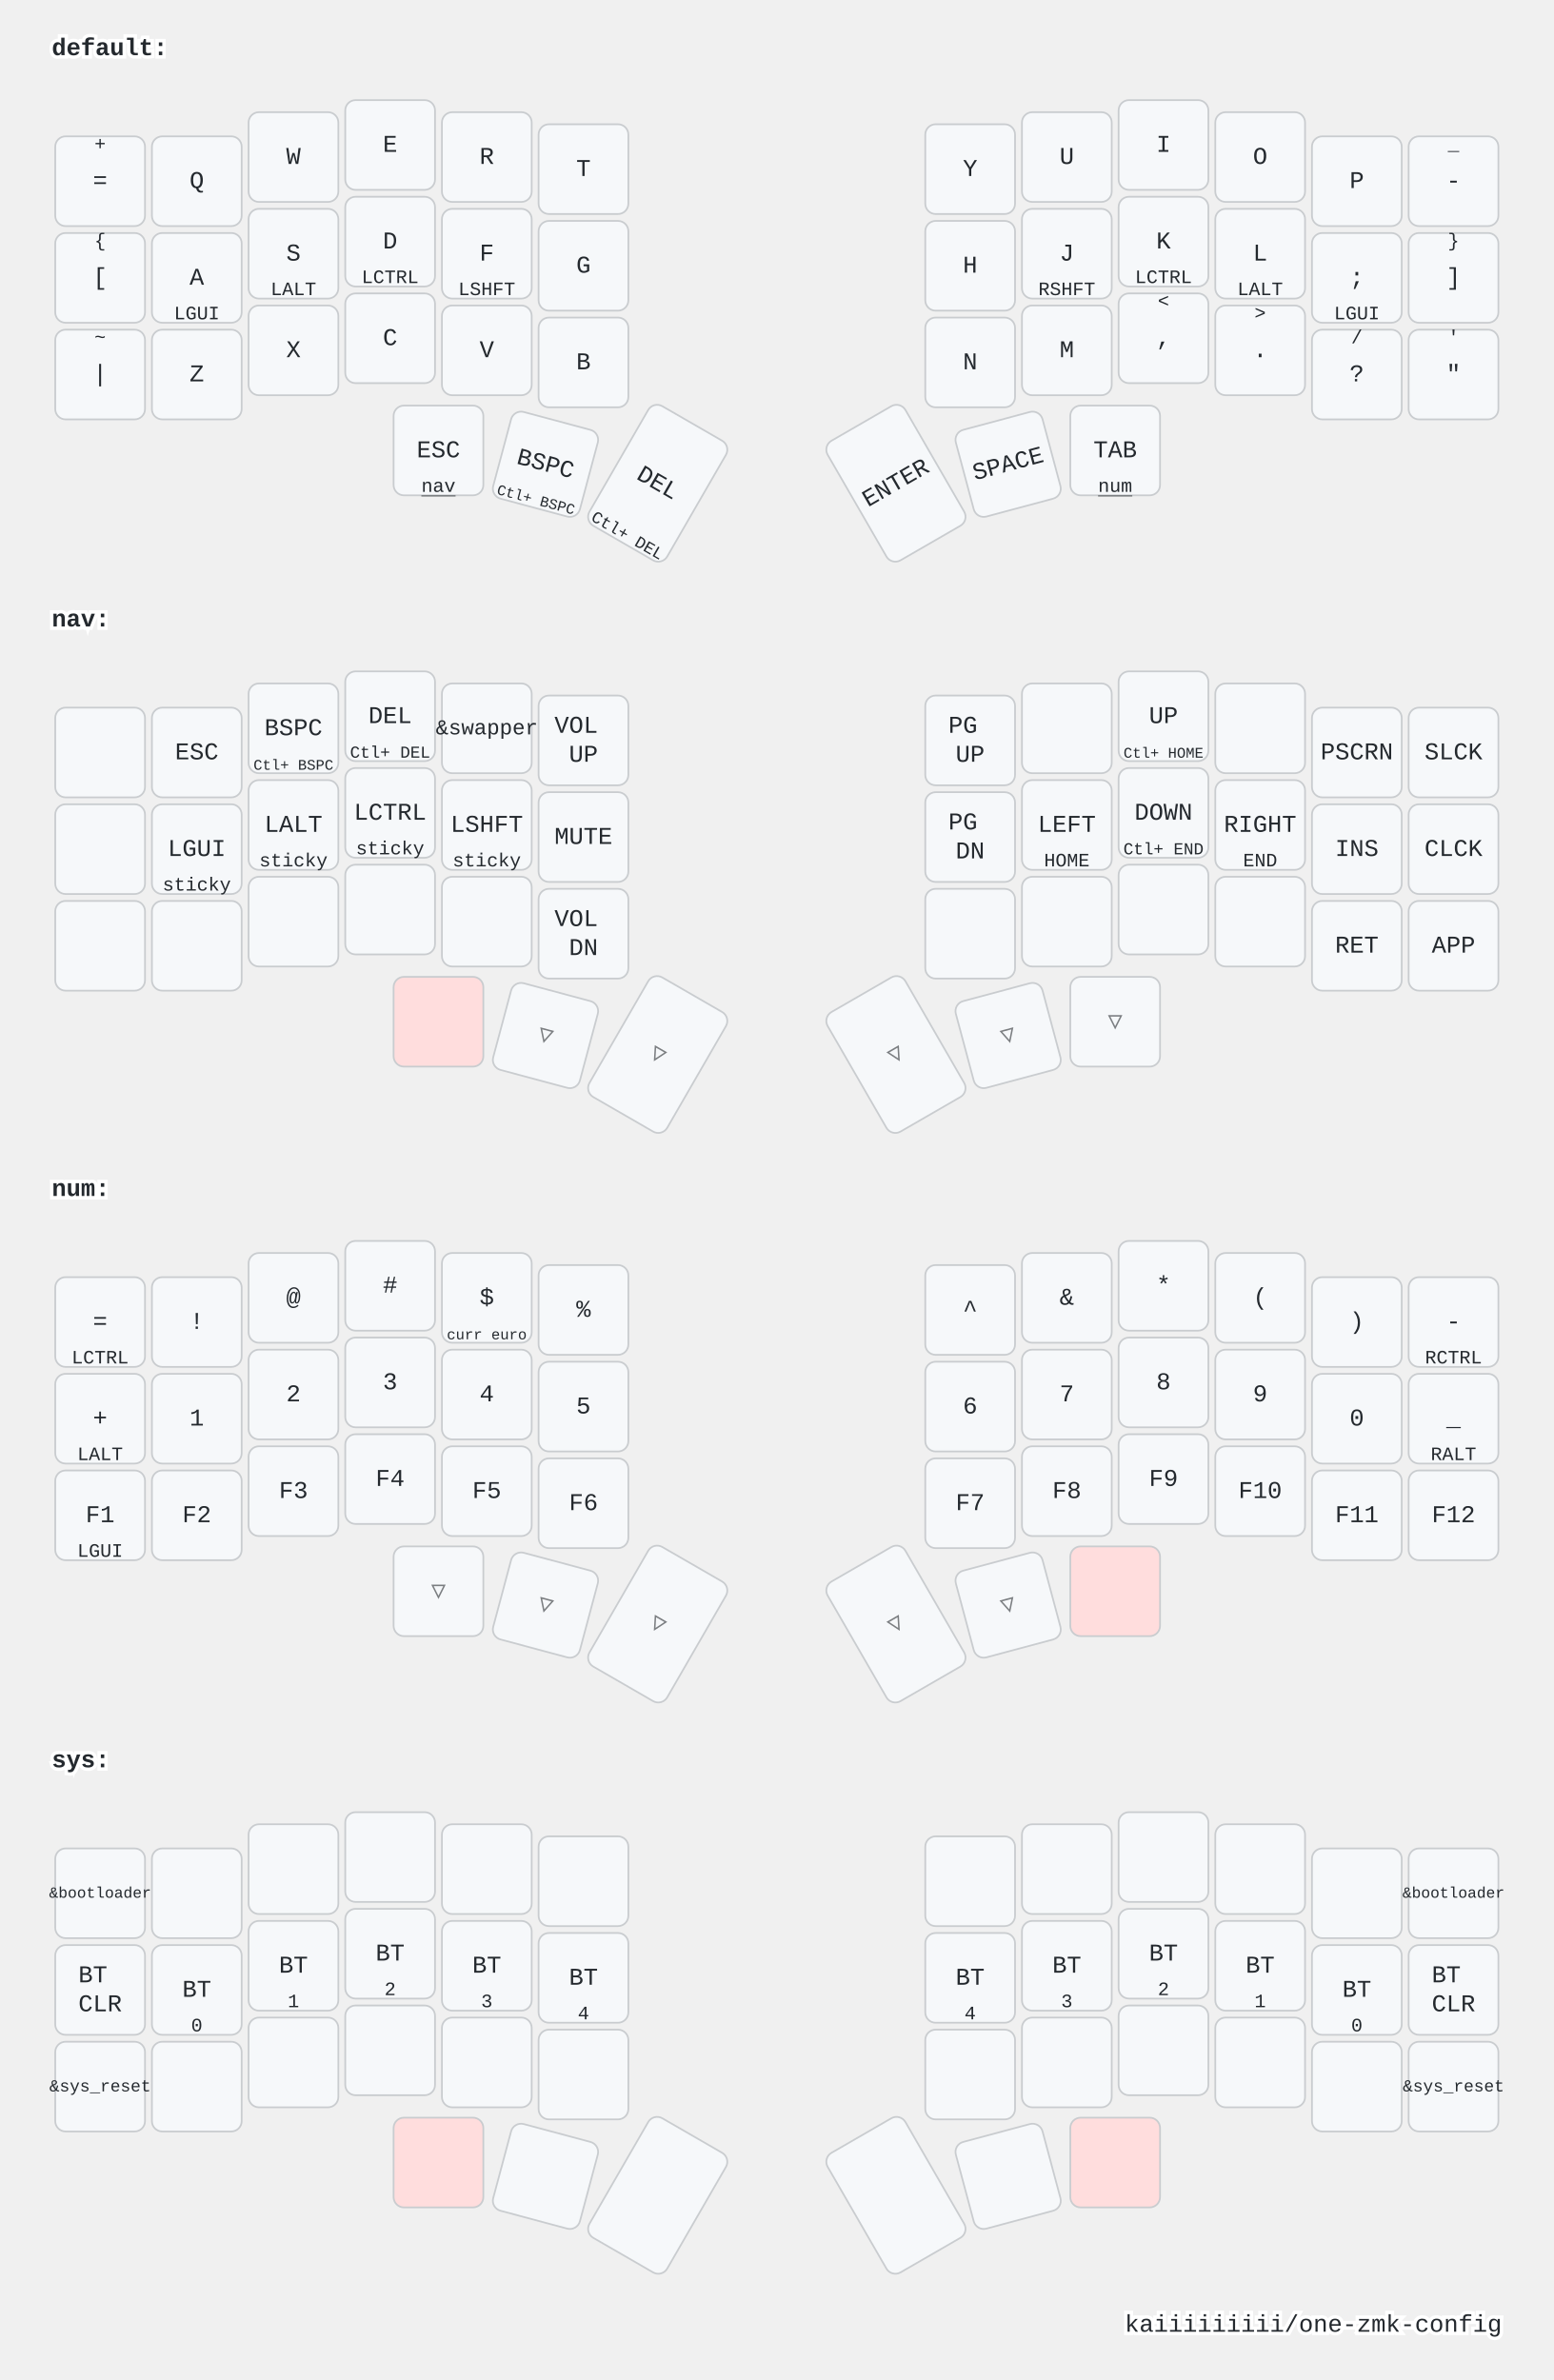
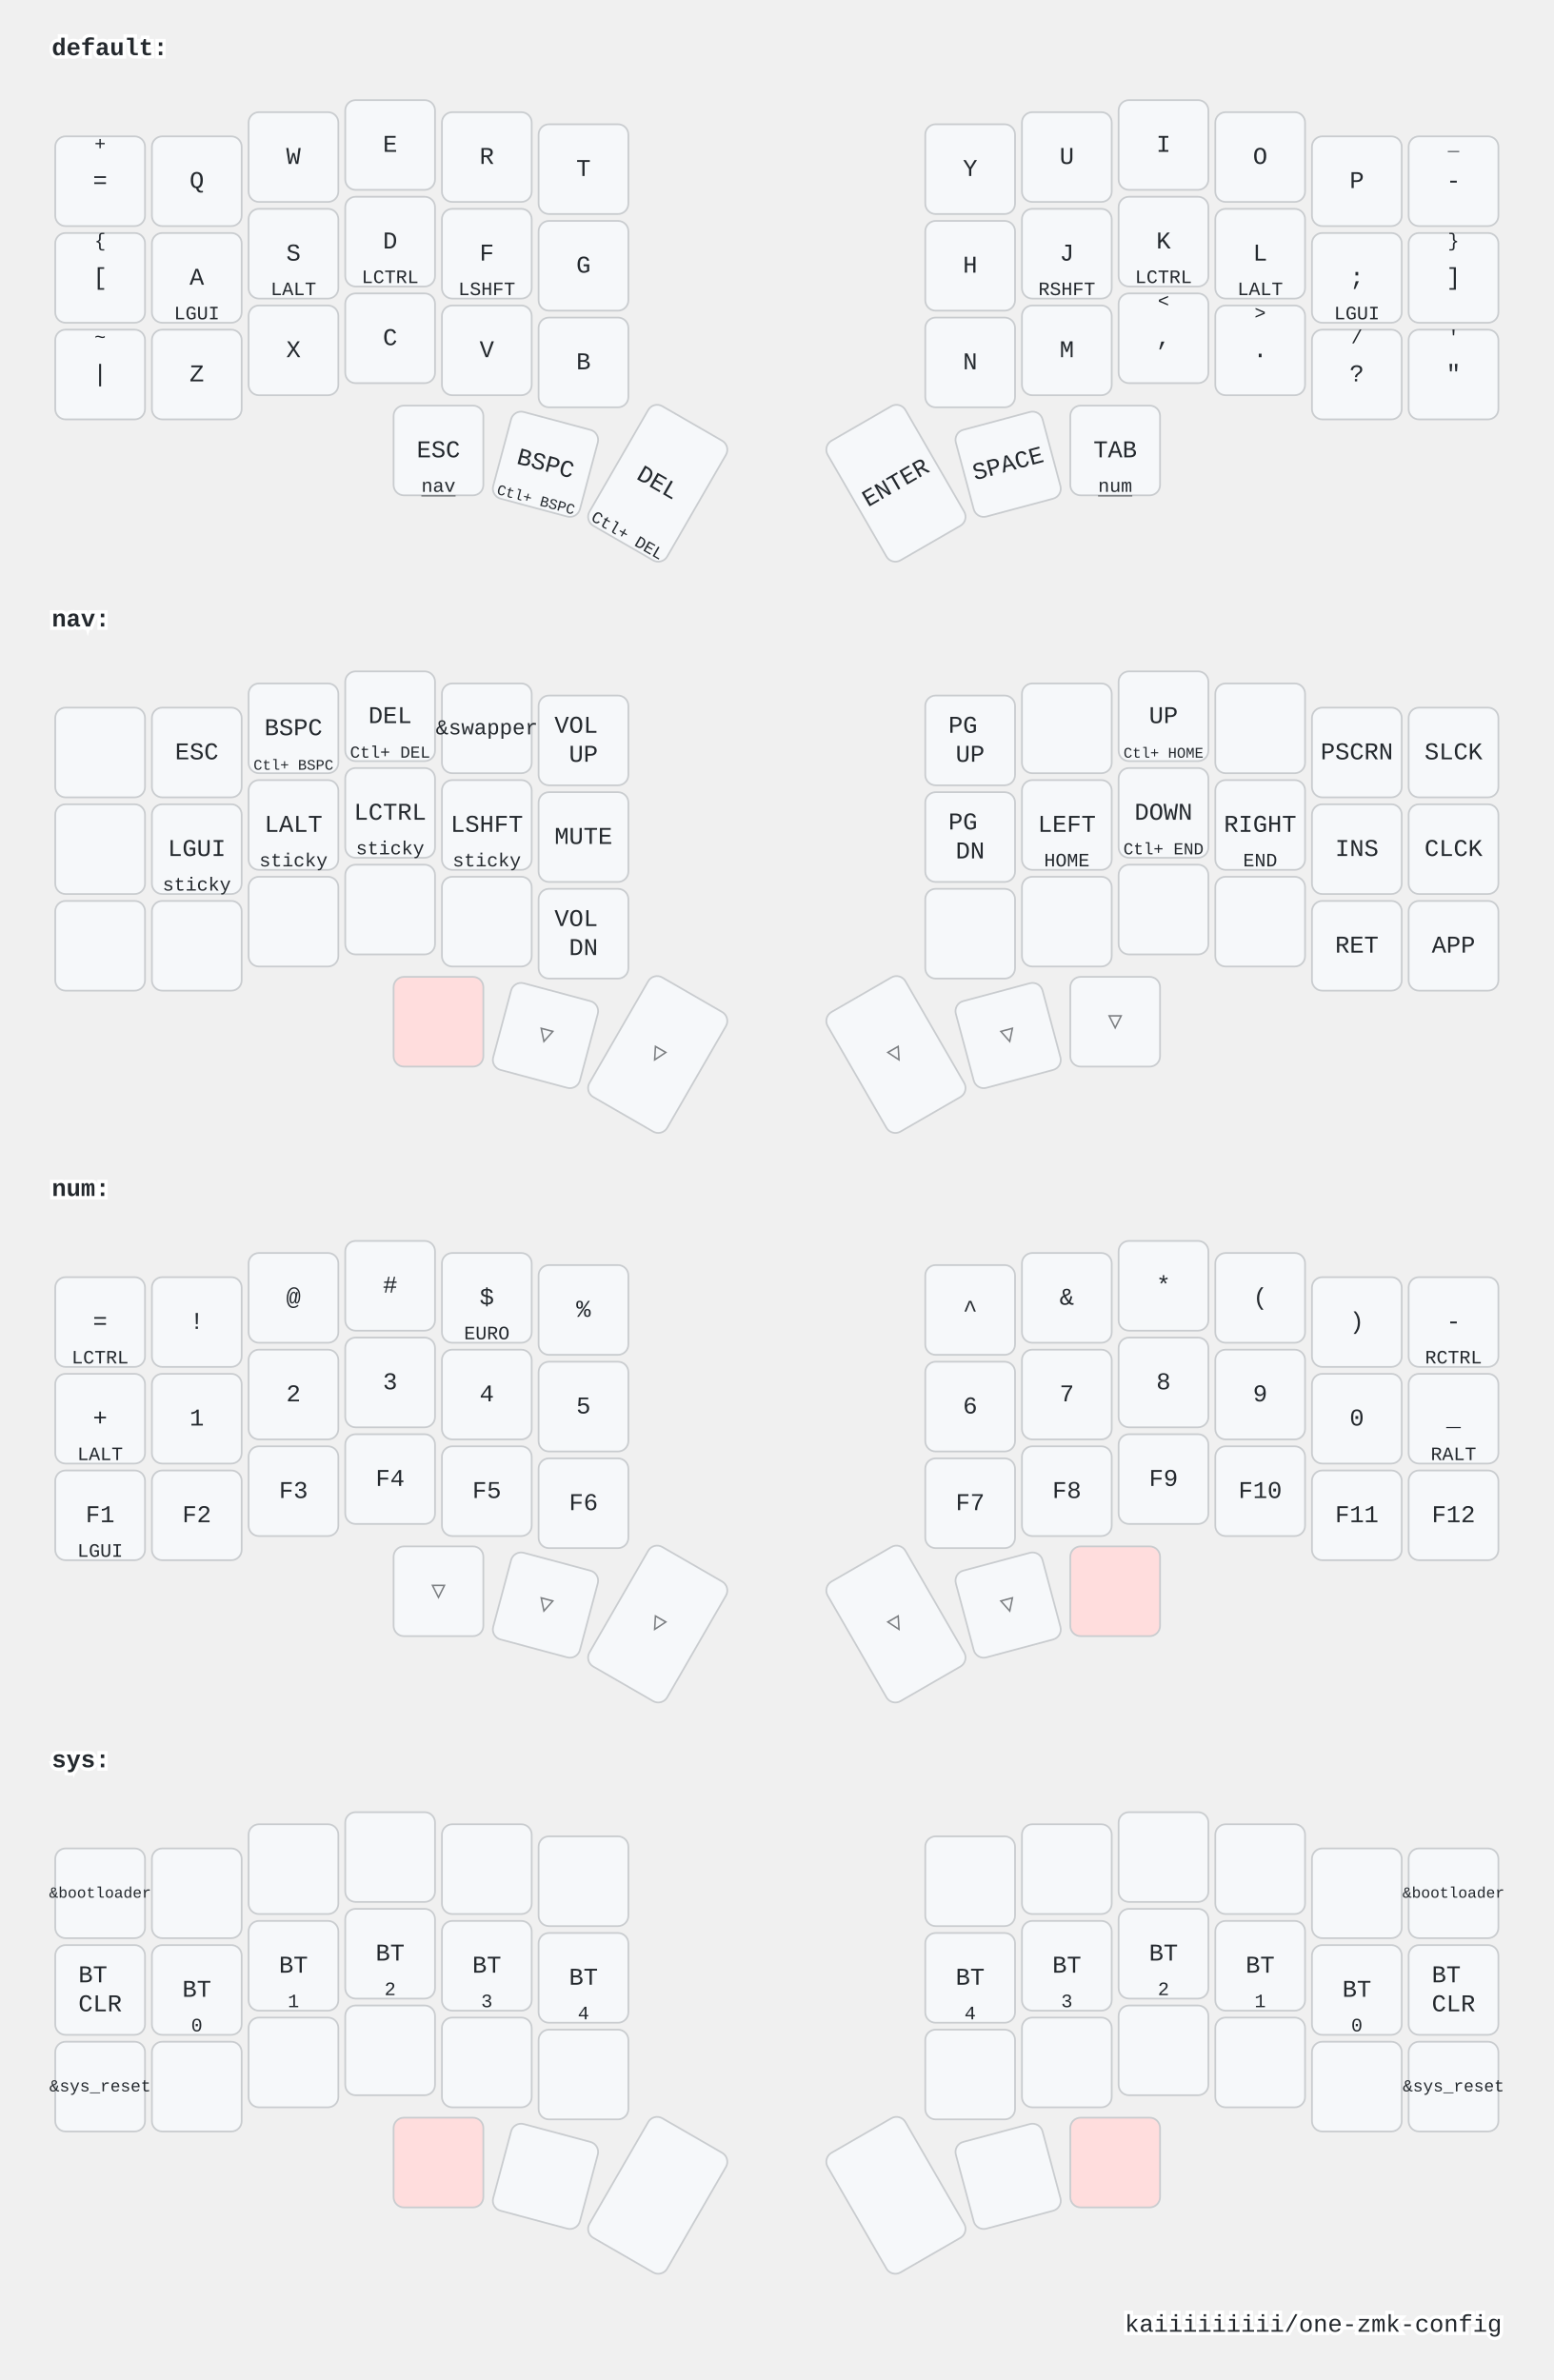
<svg xmlns="http://www.w3.org/2000/svg" width="900" height="1379" viewBox="0 0 900 1379" class="keymap">
  <style>/* inherit to force styles through use tags */
svg path {
    fill: inherit;
}

/* font and background color specifications */
svg.keymap {
    font-family: SFMono-Regular,Consolas,Liberation Mono,Menlo,monospace;
    font-size: 14px;
    font-kerning: normal;
    text-rendering: optimizeLegibility;
    fill: #24292e;
}

/* default key styling */
rect.key {
    fill: #f6f8fa;
}

rect.key, rect.combo {
    stroke: #c9cccf;
    stroke-width: 1;
}

/* default key side styling, only used is draw_key_sides is set */
rect.side {
    filter: brightness(90%);
}

/* color accent for combo boxes */
rect.combo, rect.combo-separate {
    fill: #cdf;
}

/* color accent for held keys */
rect.held, rect.combo.held {
    fill: #fdd;
}

/* color accent for ghost (optional) keys */
rect.ghost, rect.combo.ghost {
    stroke-dasharray: 4, 4;
    stroke-width: 2;
}

text {
    text-anchor: middle;
    dominant-baseline: middle;
}

/* styling for layer labels */
text.label {
    font-weight: bold;
    text-anchor: start;
    stroke: white;
    stroke-width: 4;
    paint-order: stroke;
}

/* styling for optional footer */
text.footer {
    text-anchor: end;
    dominant-baseline: auto;
    stroke: white;
    stroke-width: 4;
    paint-order: stroke;
}

/* styling for combo tap, and key hold/shifted label text */
text.combo, text.hold, text.shifted {
    font-size: 11px;
}

text.hold {
    text-anchor: middle;
    dominant-baseline: auto;
}

text.shifted {
    text-anchor: middle;
    dominant-baseline: hanging;
}

text.layer-activator {
    text-decoration: underline;
}

/* styling for hold/shifted label text in combo box */
text.combo.hold, text.combo.shifted {
    font-size: 8px;
}

/* lighter symbol for transparent keys */
text.trans {
    fill: #7b7e81;
}

/* styling for combo dendrons */
path.combo {
    stroke-width: 1;
    stroke: gray;
    fill: none;
}

/* Start Tabler Icons Cleanup */
/* cannot use height/width with glyphs */
.icon-tabler &gt; path {
    fill: inherit;
    stroke: inherit;
    stroke-width: 2;
}
/* hide tabler's default box */
.icon-tabler &gt; path[stroke="none"][fill="none"] {
    visibility: hidden;
}
/* End Tabler Icons Cleanup */

@media (prefers-color-scheme: dark) {
svg.keymap { fill: #d1d6db; }
rect.key { fill: #3f4750; }
rect.key, rect.combo { stroke: #60666c; }
rect.combo, rect.combo-separate { fill: #1f3d7a; }
rect.held, rect.combo.held { fill: #854747; }
text.label, text.footer { stroke: black; }
text.trans { fill: #7e8184; }
path.combo { stroke: #7f7f7f; }

}</style>
  <g transform="translate(30, 0)" class="layer-default">
    <text x="0" y="28" class="label" id="default">default:</text>
    <g transform="translate(0, 56)">
      <g transform="translate(28, 49)" class="key keypos-0">
        <rect rx="6" ry="6" x="-26" y="-26" width="52" height="52" class="key" />
        <text x="0" y="0" class="key tap">=</text>
        <text x="0" y="-24" class="key shifted">+</text>
      </g>
      <g transform="translate(84, 49)" class="key keypos-1">
        <rect rx="6" ry="6" x="-26" y="-26" width="52" height="52" class="key" />
        <text x="0" y="0" class="key tap">Q</text>
      </g>
      <g transform="translate(140, 35)" class="key keypos-2">
        <rect rx="6" ry="6" x="-26" y="-26" width="52" height="52" class="key" />
        <text x="0" y="0" class="key tap">W</text>
      </g>
      <g transform="translate(196, 28)" class="key keypos-3">
        <rect rx="6" ry="6" x="-26" y="-26" width="52" height="52" class="key" />
        <text x="0" y="0" class="key tap">E</text>
      </g>
      <g transform="translate(252, 35)" class="key keypos-4">
        <rect rx="6" ry="6" x="-26" y="-26" width="52" height="52" class="key" />
        <text x="0" y="0" class="key tap">R</text>
      </g>
      <g transform="translate(308, 42)" class="key keypos-5">
        <rect rx="6" ry="6" x="-26" y="-26" width="52" height="52" class="key" />
        <text x="0" y="0" class="key tap">T</text>
      </g>
      <g transform="translate(532, 42)" class="key keypos-6">
        <rect rx="6" ry="6" x="-26" y="-26" width="52" height="52" class="key" />
        <text x="0" y="0" class="key tap">Y</text>
      </g>
      <g transform="translate(588, 35)" class="key keypos-7">
        <rect rx="6" ry="6" x="-26" y="-26" width="52" height="52" class="key" />
        <text x="0" y="0" class="key tap">U</text>
      </g>
      <g transform="translate(644, 28)" class="key keypos-8">
        <rect rx="6" ry="6" x="-26" y="-26" width="52" height="52" class="key" />
        <text x="0" y="0" class="key tap">I</text>
      </g>
      <g transform="translate(700, 35)" class="key keypos-9">
        <rect rx="6" ry="6" x="-26" y="-26" width="52" height="52" class="key" />
        <text x="0" y="0" class="key tap">O</text>
      </g>
      <g transform="translate(756, 49)" class="key keypos-10">
        <rect rx="6" ry="6" x="-26" y="-26" width="52" height="52" class="key" />
        <text x="0" y="0" class="key tap">P</text>
      </g>
      <g transform="translate(812, 49)" class="key keypos-11">
        <rect rx="6" ry="6" x="-26" y="-26" width="52" height="52" class="key" />
        <text x="0" y="0" class="key tap">-</text>
        <text x="0" y="-24" class="key shifted">_</text>
      </g>
      <g transform="translate(28, 105)" class="key keypos-12">
        <rect rx="6" ry="6" x="-26" y="-26" width="52" height="52" class="key" />
        <text x="0" y="0" class="key tap">[</text>
        <text x="0" y="-24" class="key shifted">{</text>
      </g>
      <g transform="translate(84, 105)" class="key keypos-13">
        <rect rx="6" ry="6" x="-26" y="-26" width="52" height="52" class="key" />
        <text x="0" y="0" class="key tap">A</text>
        <text x="0" y="24" class="key hold">LGUI</text>
      </g>
      <g transform="translate(140, 91)" class="key keypos-14">
        <rect rx="6" ry="6" x="-26" y="-26" width="52" height="52" class="key" />
        <text x="0" y="0" class="key tap">S</text>
        <text x="0" y="24" class="key hold">LALT</text>
      </g>
      <g transform="translate(196, 84)" class="key keypos-15">
        <rect rx="6" ry="6" x="-26" y="-26" width="52" height="52" class="key" />
        <text x="0" y="0" class="key tap">D</text>
        <text x="0" y="24" class="key hold">LCTRL</text>
      </g>
      <g transform="translate(252, 91)" class="key keypos-16">
        <rect rx="6" ry="6" x="-26" y="-26" width="52" height="52" class="key" />
        <text x="0" y="0" class="key tap">F</text>
        <text x="0" y="24" class="key hold">LSHFT</text>
      </g>
      <g transform="translate(308, 98)" class="key keypos-17">
        <rect rx="6" ry="6" x="-26" y="-26" width="52" height="52" class="key" />
        <text x="0" y="0" class="key tap">G</text>
      </g>
      <g transform="translate(532, 98)" class="key keypos-18">
        <rect rx="6" ry="6" x="-26" y="-26" width="52" height="52" class="key" />
        <text x="0" y="0" class="key tap">H</text>
      </g>
      <g transform="translate(588, 91)" class="key keypos-19">
        <rect rx="6" ry="6" x="-26" y="-26" width="52" height="52" class="key" />
        <text x="0" y="0" class="key tap">J</text>
        <text x="0" y="24" class="key hold">RSHFT</text>
      </g>
      <g transform="translate(644, 84)" class="key keypos-20">
        <rect rx="6" ry="6" x="-26" y="-26" width="52" height="52" class="key" />
        <text x="0" y="0" class="key tap">K</text>
        <text x="0" y="24" class="key hold">LCTRL</text>
      </g>
      <g transform="translate(700, 91)" class="key keypos-21">
        <rect rx="6" ry="6" x="-26" y="-26" width="52" height="52" class="key" />
        <text x="0" y="0" class="key tap">L</text>
        <text x="0" y="24" class="key hold">LALT</text>
      </g>
      <g transform="translate(756, 105)" class="key keypos-22">
        <rect rx="6" ry="6" x="-26" y="-26" width="52" height="52" class="key" />
        <text x="0" y="0" class="key tap">;</text>
        <text x="0" y="24" class="key hold">LGUI</text>
      </g>
      <g transform="translate(812, 105)" class="key keypos-23">
        <rect rx="6" ry="6" x="-26" y="-26" width="52" height="52" class="key" />
        <text x="0" y="0" class="key tap">]</text>
        <text x="0" y="-24" class="key shifted">}</text>
      </g>
      <g transform="translate(28, 161)" class="key keypos-24">
        <rect rx="6" ry="6" x="-26" y="-26" width="52" height="52" class="key" />
        <text x="0" y="0" class="key tap">|</text>
        <text x="0" y="-24" class="key shifted">~</text>
      </g>
      <g transform="translate(84, 161)" class="key keypos-25">
        <rect rx="6" ry="6" x="-26" y="-26" width="52" height="52" class="key" />
        <text x="0" y="0" class="key tap">Z</text>
      </g>
      <g transform="translate(140, 147)" class="key keypos-26">
        <rect rx="6" ry="6" x="-26" y="-26" width="52" height="52" class="key" />
        <text x="0" y="0" class="key tap">X</text>
      </g>
      <g transform="translate(196, 140)" class="key keypos-27">
        <rect rx="6" ry="6" x="-26" y="-26" width="52" height="52" class="key" />
        <text x="0" y="0" class="key tap">C</text>
      </g>
      <g transform="translate(252, 147)" class="key keypos-28">
        <rect rx="6" ry="6" x="-26" y="-26" width="52" height="52" class="key" />
        <text x="0" y="0" class="key tap">V</text>
      </g>
      <g transform="translate(308, 154)" class="key keypos-29">
        <rect rx="6" ry="6" x="-26" y="-26" width="52" height="52" class="key" />
        <text x="0" y="0" class="key tap">B</text>
      </g>
      <g transform="translate(532, 154)" class="key keypos-30">
        <rect rx="6" ry="6" x="-26" y="-26" width="52" height="52" class="key" />
        <text x="0" y="0" class="key tap">N</text>
      </g>
      <g transform="translate(588, 147)" class="key keypos-31">
        <rect rx="6" ry="6" x="-26" y="-26" width="52" height="52" class="key" />
        <text x="0" y="0" class="key tap">M</text>
      </g>
      <g transform="translate(644, 140)" class="key keypos-32">
        <rect rx="6" ry="6" x="-26" y="-26" width="52" height="52" class="key" />
        <text x="0" y="0" class="key tap">,</text>
        <text x="0" y="-24" class="key shifted">&lt;</text>
      </g>
      <g transform="translate(700, 147)" class="key keypos-33">
        <rect rx="6" ry="6" x="-26" y="-26" width="52" height="52" class="key" />
        <text x="0" y="0" class="key tap">.</text>
        <text x="0" y="-24" class="key shifted">&gt;</text>
      </g>
      <g transform="translate(756, 161)" class="key keypos-34">
        <rect rx="6" ry="6" x="-26" y="-26" width="52" height="52" class="key" />
        <text x="0" y="0" class="key tap">?</text>
        <text x="0" y="-24" class="key shifted">/</text>
      </g>
      <g transform="translate(812, 161)" class="key keypos-35">
        <rect rx="6" ry="6" x="-26" y="-26" width="52" height="52" class="key" />
        <text x="0" y="0" class="key tap">"</text>
        <text x="0" y="-24" class="key shifted">'</text>
      </g>
      <g transform="translate(224, 205)" class="key keypos-36">
        <rect rx="6" ry="6" x="-26" y="-26" width="52" height="52" class="key" />
        <text x="0" y="0" class="key tap">ESC</text>
        <a href="#nav">
          <text x="0" y="24" class="key hold layer-activator">nav</text>
        </a>
      </g>
      <g transform="translate(286, 213) rotate(15.0)" class="key keypos-37">
        <rect rx="6" ry="6" x="-26" y="-26" width="52" height="52" class="key" />
        <text x="0" y="0" class="key tap">BSPC</text>
        <text x="0" y="24" class="key hold">
          <tspan style="font-size: 78%">Ctl+ BSPC</tspan>
        </text>
      </g>
      <g transform="translate(351, 224) rotate(30.0)" class="key keypos-38">
        <rect rx="6" ry="6" x="-26" y="-40" width="52" height="80" class="key" />
        <text x="0" y="0" class="key tap">DEL</text>
        <text x="0" y="38" class="key hold">
          <tspan style="font-size: 88%">Ctl+ DEL</tspan>
        </text>
      </g>
      <g transform="translate(489, 224) rotate(-30.0)" class="key keypos-39">
        <rect rx="6" ry="6" x="-26" y="-40" width="52" height="80" class="key" />
        <text x="0" y="0" class="key tap">ENTER</text>
      </g>
      <g transform="translate(554, 213) rotate(-15.0)" class="key keypos-40">
        <rect rx="6" ry="6" x="-26" y="-26" width="52" height="52" class="key" />
        <text x="0" y="0" class="key tap">SPACE</text>
      </g>
      <g transform="translate(616, 205)" class="key keypos-41">
        <rect rx="6" ry="6" x="-26" y="-26" width="52" height="52" class="key" />
        <text x="0" y="0" class="key tap">TAB</text>
        <a href="#num">
          <text x="0" y="24" class="key hold layer-activator">num</text>
        </a>
      </g>
    </g>
  </g>
  <g transform="translate(30, 331)" class="layer-nav">
    <text x="0" y="28" class="label" id="nav">nav:</text>
    <g transform="translate(0, 56)">
      <g transform="translate(28, 49)" class="key keypos-0">
        <rect rx="6" ry="6" x="-26" y="-26" width="52" height="52" class="key" />
      </g>
      <g transform="translate(84, 49)" class="key keypos-1">
        <rect rx="6" ry="6" x="-26" y="-26" width="52" height="52" class="key" />
        <text x="0" y="0" class="key tap">ESC</text>
      </g>
      <g transform="translate(140, 35)" class="key keypos-2">
        <rect rx="6" ry="6" x="-26" y="-26" width="52" height="52" class="key" />
        <text x="0" y="0" class="key tap">BSPC</text>
        <text x="0" y="24" class="key hold">
          <tspan style="font-size: 78%">Ctl+ BSPC</tspan>
        </text>
      </g>
      <g transform="translate(196, 28)" class="key keypos-3">
        <rect rx="6" ry="6" x="-26" y="-26" width="52" height="52" class="key" />
        <text x="0" y="0" class="key tap">DEL</text>
        <text x="0" y="24" class="key hold">
          <tspan style="font-size: 88%">Ctl+ DEL</tspan>
        </text>
      </g>
      <g transform="translate(252, 35)" class="key keypos-4">
        <rect rx="6" ry="6" x="-26" y="-26" width="52" height="52" class="key" />
        <text x="0" y="0" class="key tap">
          <tspan style="font-size: 88%">&amp;swapper</tspan>
        </text>
      </g>
      <g transform="translate(308, 42)" class="key keypos-5">
        <rect rx="6" ry="6" x="-26" y="-26" width="52" height="52" class="key" />
        <text x="0" y="0" class="key tap">
          <tspan x="0" dy="-0.6em">VOL</tspan>
          <tspan x="0" dy="1.2em">UP</tspan>
        </text>
      </g>
      <g transform="translate(532, 42)" class="key keypos-6">
        <rect rx="6" ry="6" x="-26" y="-26" width="52" height="52" class="key" />
        <text x="0" y="0" class="key tap">
          <tspan x="0" dy="-0.6em">PG</tspan>
          <tspan x="0" dy="1.2em">UP</tspan>
        </text>
      </g>
      <g transform="translate(588, 35)" class="key keypos-7">
        <rect rx="6" ry="6" x="-26" y="-26" width="52" height="52" class="key" />
      </g>
      <g transform="translate(644, 28)" class="key keypos-8">
        <rect rx="6" ry="6" x="-26" y="-26" width="52" height="52" class="key" />
        <text x="0" y="0" class="key tap">UP</text>
        <text x="0" y="24" class="key hold">
          <tspan style="font-size: 78%">Ctl+ HOME</tspan>
        </text>
      </g>
      <g transform="translate(700, 35)" class="key keypos-9">
        <rect rx="6" ry="6" x="-26" y="-26" width="52" height="52" class="key" />
      </g>
      <g transform="translate(756, 49)" class="key keypos-10">
        <rect rx="6" ry="6" x="-26" y="-26" width="52" height="52" class="key" />
        <text x="0" y="0" class="key tap">PSCRN</text>
      </g>
      <g transform="translate(812, 49)" class="key keypos-11">
        <rect rx="6" ry="6" x="-26" y="-26" width="52" height="52" class="key" />
        <text x="0" y="0" class="key tap">SLCK</text>
      </g>
      <g transform="translate(28, 105)" class="key keypos-12">
        <rect rx="6" ry="6" x="-26" y="-26" width="52" height="52" class="key" />
      </g>
      <g transform="translate(84, 105)" class="key keypos-13">
        <rect rx="6" ry="6" x="-26" y="-26" width="52" height="52" class="key" />
        <text x="0" y="0" class="key tap">LGUI</text>
        <text x="0" y="24" class="key hold">sticky</text>
      </g>
      <g transform="translate(140, 91)" class="key keypos-14">
        <rect rx="6" ry="6" x="-26" y="-26" width="52" height="52" class="key" />
        <text x="0" y="0" class="key tap">LALT</text>
        <text x="0" y="24" class="key hold">sticky</text>
      </g>
      <g transform="translate(196, 84)" class="key keypos-15">
        <rect rx="6" ry="6" x="-26" y="-26" width="52" height="52" class="key" />
        <text x="0" y="0" class="key tap">LCTRL</text>
        <text x="0" y="24" class="key hold">sticky</text>
      </g>
      <g transform="translate(252, 91)" class="key keypos-16">
        <rect rx="6" ry="6" x="-26" y="-26" width="52" height="52" class="key" />
        <text x="0" y="0" class="key tap">LSHFT</text>
        <text x="0" y="24" class="key hold">sticky</text>
      </g>
      <g transform="translate(308, 98)" class="key keypos-17">
        <rect rx="6" ry="6" x="-26" y="-26" width="52" height="52" class="key" />
        <text x="0" y="0" class="key tap">MUTE</text>
      </g>
      <g transform="translate(532, 98)" class="key keypos-18">
        <rect rx="6" ry="6" x="-26" y="-26" width="52" height="52" class="key" />
        <text x="0" y="0" class="key tap">
          <tspan x="0" dy="-0.6em">PG</tspan>
          <tspan x="0" dy="1.2em">DN</tspan>
        </text>
      </g>
      <g transform="translate(588, 91)" class="key keypos-19">
        <rect rx="6" ry="6" x="-26" y="-26" width="52" height="52" class="key" />
        <text x="0" y="0" class="key tap">LEFT</text>
        <text x="0" y="24" class="key hold">HOME</text>
      </g>
      <g transform="translate(644, 84)" class="key keypos-20">
        <rect rx="6" ry="6" x="-26" y="-26" width="52" height="52" class="key" />
        <text x="0" y="0" class="key tap">DOWN</text>
        <text x="0" y="24" class="key hold">
          <tspan style="font-size: 88%">Ctl+ END</tspan>
        </text>
      </g>
      <g transform="translate(700, 91)" class="key keypos-21">
        <rect rx="6" ry="6" x="-26" y="-26" width="52" height="52" class="key" />
        <text x="0" y="0" class="key tap">RIGHT</text>
        <text x="0" y="24" class="key hold">END</text>
      </g>
      <g transform="translate(756, 105)" class="key keypos-22">
        <rect rx="6" ry="6" x="-26" y="-26" width="52" height="52" class="key" />
        <text x="0" y="0" class="key tap">INS</text>
      </g>
      <g transform="translate(812, 105)" class="key keypos-23">
        <rect rx="6" ry="6" x="-26" y="-26" width="52" height="52" class="key" />
        <text x="0" y="0" class="key tap">CLCK</text>
      </g>
      <g transform="translate(28, 161)" class="key keypos-24">
        <rect rx="6" ry="6" x="-26" y="-26" width="52" height="52" class="key" />
      </g>
      <g transform="translate(84, 161)" class="key keypos-25">
        <rect rx="6" ry="6" x="-26" y="-26" width="52" height="52" class="key" />
      </g>
      <g transform="translate(140, 147)" class="key keypos-26">
        <rect rx="6" ry="6" x="-26" y="-26" width="52" height="52" class="key" />
      </g>
      <g transform="translate(196, 140)" class="key keypos-27">
        <rect rx="6" ry="6" x="-26" y="-26" width="52" height="52" class="key" />
      </g>
      <g transform="translate(252, 147)" class="key keypos-28">
        <rect rx="6" ry="6" x="-26" y="-26" width="52" height="52" class="key" />
      </g>
      <g transform="translate(308, 154)" class="key keypos-29">
        <rect rx="6" ry="6" x="-26" y="-26" width="52" height="52" class="key" />
        <text x="0" y="0" class="key tap">
          <tspan x="0" dy="-0.6em">VOL</tspan>
          <tspan x="0" dy="1.2em">DN</tspan>
        </text>
      </g>
      <g transform="translate(532, 154)" class="key keypos-30">
        <rect rx="6" ry="6" x="-26" y="-26" width="52" height="52" class="key" />
      </g>
      <g transform="translate(588, 147)" class="key keypos-31">
        <rect rx="6" ry="6" x="-26" y="-26" width="52" height="52" class="key" />
      </g>
      <g transform="translate(644, 140)" class="key keypos-32">
        <rect rx="6" ry="6" x="-26" y="-26" width="52" height="52" class="key" />
      </g>
      <g transform="translate(700, 147)" class="key keypos-33">
        <rect rx="6" ry="6" x="-26" y="-26" width="52" height="52" class="key" />
      </g>
      <g transform="translate(756, 161)" class="key keypos-34">
        <rect rx="6" ry="6" x="-26" y="-26" width="52" height="52" class="key" />
        <text x="0" y="0" class="key tap">RET</text>
      </g>
      <g transform="translate(812, 161)" class="key keypos-35">
        <rect rx="6" ry="6" x="-26" y="-26" width="52" height="52" class="key" />
        <text x="0" y="0" class="key tap">APP</text>
      </g>
      <g transform="translate(224, 205)" class="key held keypos-36">
        <rect rx="6" ry="6" x="-26" y="-26" width="52" height="52" class="key held" />
      </g>
      <g transform="translate(286, 213) rotate(15.0)" class="key trans keypos-37">
        <rect rx="6" ry="6" x="-26" y="-26" width="52" height="52" class="key trans" />
        <text x="0" y="0" class="key trans tap">▽</text>
      </g>
      <g transform="translate(351, 224) rotate(30.0)" class="key trans keypos-38">
        <rect rx="6" ry="6" x="-26" y="-40" width="52" height="80" class="key trans" />
        <text x="0" y="0" class="key trans tap">▽</text>
      </g>
      <g transform="translate(489, 224) rotate(-30.0)" class="key trans keypos-39">
        <rect rx="6" ry="6" x="-26" y="-40" width="52" height="80" class="key trans" />
        <text x="0" y="0" class="key trans tap">▽</text>
      </g>
      <g transform="translate(554, 213) rotate(-15.0)" class="key trans keypos-40">
        <rect rx="6" ry="6" x="-26" y="-26" width="52" height="52" class="key trans" />
        <text x="0" y="0" class="key trans tap">▽</text>
      </g>
      <g transform="translate(616, 205)" class="key trans keypos-41">
        <rect rx="6" ry="6" x="-26" y="-26" width="52" height="52" class="key trans" />
        <text x="0" y="0" class="key trans tap">▽</text>
      </g>
    </g>
  </g>
  <g transform="translate(30, 661)" class="layer-num">
    <text x="0" y="28" class="label" id="num">num:</text>
    <g transform="translate(0, 56)">
      <g transform="translate(28, 49)" class="key keypos-0">
        <rect rx="6" ry="6" x="-26" y="-26" width="52" height="52" class="key" />
        <text x="0" y="0" class="key tap">=</text>
        <text x="0" y="24" class="key hold">LCTRL</text>
      </g>
      <g transform="translate(84, 49)" class="key keypos-1">
        <rect rx="6" ry="6" x="-26" y="-26" width="52" height="52" class="key" />
        <text x="0" y="0" class="key tap">!</text>
      </g>
      <g transform="translate(140, 35)" class="key keypos-2">
        <rect rx="6" ry="6" x="-26" y="-26" width="52" height="52" class="key" />
        <text x="0" y="0" class="key tap">@</text>
      </g>
      <g transform="translate(196, 28)" class="key keypos-3">
        <rect rx="6" ry="6" x="-26" y="-26" width="52" height="52" class="key" />
        <text x="0" y="0" class="key tap">#</text>
      </g>
      <g transform="translate(252, 35)" class="key keypos-4">
        <rect rx="6" ry="6" x="-26" y="-26" width="52" height="52" class="key" />
        <text x="0" y="0" class="key tap">$</text>
-         <text x="0" y="24" class="key hold">
-           <tspan style="font-size: 78%">curr euro</tspan>
-         </text>
+         <text x="0" y="24" class="key hold">EURO</text>
      </g>
      <g transform="translate(308, 42)" class="key keypos-5">
        <rect rx="6" ry="6" x="-26" y="-26" width="52" height="52" class="key" />
        <text x="0" y="0" class="key tap">%</text>
      </g>
      <g transform="translate(532, 42)" class="key keypos-6">
        <rect rx="6" ry="6" x="-26" y="-26" width="52" height="52" class="key" />
        <text x="0" y="0" class="key tap">^</text>
      </g>
      <g transform="translate(588, 35)" class="key keypos-7">
        <rect rx="6" ry="6" x="-26" y="-26" width="52" height="52" class="key" />
        <text x="0" y="0" class="key tap">&amp;</text>
      </g>
      <g transform="translate(644, 28)" class="key keypos-8">
        <rect rx="6" ry="6" x="-26" y="-26" width="52" height="52" class="key" />
        <text x="0" y="0" class="key tap">*</text>
      </g>
      <g transform="translate(700, 35)" class="key keypos-9">
        <rect rx="6" ry="6" x="-26" y="-26" width="52" height="52" class="key" />
        <text x="0" y="0" class="key tap">(</text>
      </g>
      <g transform="translate(756, 49)" class="key keypos-10">
        <rect rx="6" ry="6" x="-26" y="-26" width="52" height="52" class="key" />
        <text x="0" y="0" class="key tap">)</text>
      </g>
      <g transform="translate(812, 49)" class="key keypos-11">
        <rect rx="6" ry="6" x="-26" y="-26" width="52" height="52" class="key" />
        <text x="0" y="0" class="key tap">-</text>
        <text x="0" y="24" class="key hold">RCTRL</text>
      </g>
      <g transform="translate(28, 105)" class="key keypos-12">
        <rect rx="6" ry="6" x="-26" y="-26" width="52" height="52" class="key" />
        <text x="0" y="0" class="key tap">+</text>
        <text x="0" y="24" class="key hold">LALT</text>
      </g>
      <g transform="translate(84, 105)" class="key keypos-13">
        <rect rx="6" ry="6" x="-26" y="-26" width="52" height="52" class="key" />
        <text x="0" y="0" class="key tap">1</text>
      </g>
      <g transform="translate(140, 91)" class="key keypos-14">
        <rect rx="6" ry="6" x="-26" y="-26" width="52" height="52" class="key" />
        <text x="0" y="0" class="key tap">2</text>
      </g>
      <g transform="translate(196, 84)" class="key keypos-15">
        <rect rx="6" ry="6" x="-26" y="-26" width="52" height="52" class="key" />
        <text x="0" y="0" class="key tap">3</text>
      </g>
      <g transform="translate(252, 91)" class="key keypos-16">
        <rect rx="6" ry="6" x="-26" y="-26" width="52" height="52" class="key" />
        <text x="0" y="0" class="key tap">4</text>
      </g>
      <g transform="translate(308, 98)" class="key keypos-17">
        <rect rx="6" ry="6" x="-26" y="-26" width="52" height="52" class="key" />
        <text x="0" y="0" class="key tap">5</text>
      </g>
      <g transform="translate(532, 98)" class="key keypos-18">
        <rect rx="6" ry="6" x="-26" y="-26" width="52" height="52" class="key" />
        <text x="0" y="0" class="key tap">6</text>
      </g>
      <g transform="translate(588, 91)" class="key keypos-19">
        <rect rx="6" ry="6" x="-26" y="-26" width="52" height="52" class="key" />
        <text x="0" y="0" class="key tap">7</text>
      </g>
      <g transform="translate(644, 84)" class="key keypos-20">
        <rect rx="6" ry="6" x="-26" y="-26" width="52" height="52" class="key" />
        <text x="0" y="0" class="key tap">8</text>
      </g>
      <g transform="translate(700, 91)" class="key keypos-21">
        <rect rx="6" ry="6" x="-26" y="-26" width="52" height="52" class="key" />
        <text x="0" y="0" class="key tap">9</text>
      </g>
      <g transform="translate(756, 105)" class="key keypos-22">
        <rect rx="6" ry="6" x="-26" y="-26" width="52" height="52" class="key" />
        <text x="0" y="0" class="key tap">0</text>
      </g>
      <g transform="translate(812, 105)" class="key keypos-23">
        <rect rx="6" ry="6" x="-26" y="-26" width="52" height="52" class="key" />
        <text x="0" y="0" class="key tap">_</text>
        <text x="0" y="24" class="key hold">RALT</text>
      </g>
      <g transform="translate(28, 161)" class="key keypos-24">
        <rect rx="6" ry="6" x="-26" y="-26" width="52" height="52" class="key" />
        <text x="0" y="0" class="key tap">F1</text>
        <text x="0" y="24" class="key hold">LGUI</text>
      </g>
      <g transform="translate(84, 161)" class="key keypos-25">
        <rect rx="6" ry="6" x="-26" y="-26" width="52" height="52" class="key" />
        <text x="0" y="0" class="key tap">F2</text>
      </g>
      <g transform="translate(140, 147)" class="key keypos-26">
        <rect rx="6" ry="6" x="-26" y="-26" width="52" height="52" class="key" />
        <text x="0" y="0" class="key tap">F3</text>
      </g>
      <g transform="translate(196, 140)" class="key keypos-27">
        <rect rx="6" ry="6" x="-26" y="-26" width="52" height="52" class="key" />
        <text x="0" y="0" class="key tap">F4</text>
      </g>
      <g transform="translate(252, 147)" class="key keypos-28">
        <rect rx="6" ry="6" x="-26" y="-26" width="52" height="52" class="key" />
        <text x="0" y="0" class="key tap">F5</text>
      </g>
      <g transform="translate(308, 154)" class="key keypos-29">
        <rect rx="6" ry="6" x="-26" y="-26" width="52" height="52" class="key" />
        <text x="0" y="0" class="key tap">F6</text>
      </g>
      <g transform="translate(532, 154)" class="key keypos-30">
        <rect rx="6" ry="6" x="-26" y="-26" width="52" height="52" class="key" />
        <text x="0" y="0" class="key tap">F7</text>
      </g>
      <g transform="translate(588, 147)" class="key keypos-31">
        <rect rx="6" ry="6" x="-26" y="-26" width="52" height="52" class="key" />
        <text x="0" y="0" class="key tap">F8</text>
      </g>
      <g transform="translate(644, 140)" class="key keypos-32">
        <rect rx="6" ry="6" x="-26" y="-26" width="52" height="52" class="key" />
        <text x="0" y="0" class="key tap">F9</text>
      </g>
      <g transform="translate(700, 147)" class="key keypos-33">
        <rect rx="6" ry="6" x="-26" y="-26" width="52" height="52" class="key" />
        <text x="0" y="0" class="key tap">F10</text>
      </g>
      <g transform="translate(756, 161)" class="key keypos-34">
        <rect rx="6" ry="6" x="-26" y="-26" width="52" height="52" class="key" />
        <text x="0" y="0" class="key tap">F11</text>
      </g>
      <g transform="translate(812, 161)" class="key keypos-35">
        <rect rx="6" ry="6" x="-26" y="-26" width="52" height="52" class="key" />
        <text x="0" y="0" class="key tap">F12</text>
      </g>
      <g transform="translate(224, 205)" class="key trans keypos-36">
        <rect rx="6" ry="6" x="-26" y="-26" width="52" height="52" class="key trans" />
        <text x="0" y="0" class="key trans tap">▽</text>
      </g>
      <g transform="translate(286, 213) rotate(15.0)" class="key trans keypos-37">
        <rect rx="6" ry="6" x="-26" y="-26" width="52" height="52" class="key trans" />
        <text x="0" y="0" class="key trans tap">▽</text>
      </g>
      <g transform="translate(351, 224) rotate(30.0)" class="key trans keypos-38">
        <rect rx="6" ry="6" x="-26" y="-40" width="52" height="80" class="key trans" />
        <text x="0" y="0" class="key trans tap">▽</text>
      </g>
      <g transform="translate(489, 224) rotate(-30.0)" class="key trans keypos-39">
        <rect rx="6" ry="6" x="-26" y="-40" width="52" height="80" class="key trans" />
        <text x="0" y="0" class="key trans tap">▽</text>
      </g>
      <g transform="translate(554, 213) rotate(-15.0)" class="key trans keypos-40">
        <rect rx="6" ry="6" x="-26" y="-26" width="52" height="52" class="key trans" />
        <text x="0" y="0" class="key trans tap">▽</text>
      </g>
      <g transform="translate(616, 205)" class="key held keypos-41">
        <rect rx="6" ry="6" x="-26" y="-26" width="52" height="52" class="key held" />
      </g>
    </g>
  </g>
  <g transform="translate(30, 992)" class="layer-sys">
    <text x="0" y="28" class="label" id="sys">sys:</text>
    <g transform="translate(0, 56)">
      <g transform="translate(28, 49)" class="key keypos-0">
        <rect rx="6" ry="6" x="-26" y="-26" width="52" height="52" class="key" />
        <text x="0" y="0" class="key tap">
          <tspan style="font-size: 64%">&amp;bootloader</tspan>
        </text>
      </g>
      <g transform="translate(84, 49)" class="key keypos-1">
        <rect rx="6" ry="6" x="-26" y="-26" width="52" height="52" class="key" />
      </g>
      <g transform="translate(140, 35)" class="key keypos-2">
        <rect rx="6" ry="6" x="-26" y="-26" width="52" height="52" class="key" />
      </g>
      <g transform="translate(196, 28)" class="key keypos-3">
        <rect rx="6" ry="6" x="-26" y="-26" width="52" height="52" class="key" />
      </g>
      <g transform="translate(252, 35)" class="key keypos-4">
        <rect rx="6" ry="6" x="-26" y="-26" width="52" height="52" class="key" />
      </g>
      <g transform="translate(308, 42)" class="key keypos-5">
        <rect rx="6" ry="6" x="-26" y="-26" width="52" height="52" class="key" />
      </g>
      <g transform="translate(532, 42)" class="key keypos-6">
        <rect rx="6" ry="6" x="-26" y="-26" width="52" height="52" class="key" />
      </g>
      <g transform="translate(588, 35)" class="key keypos-7">
        <rect rx="6" ry="6" x="-26" y="-26" width="52" height="52" class="key" />
      </g>
      <g transform="translate(644, 28)" class="key keypos-8">
        <rect rx="6" ry="6" x="-26" y="-26" width="52" height="52" class="key" />
      </g>
      <g transform="translate(700, 35)" class="key keypos-9">
        <rect rx="6" ry="6" x="-26" y="-26" width="52" height="52" class="key" />
      </g>
      <g transform="translate(756, 49)" class="key keypos-10">
        <rect rx="6" ry="6" x="-26" y="-26" width="52" height="52" class="key" />
      </g>
      <g transform="translate(812, 49)" class="key keypos-11">
        <rect rx="6" ry="6" x="-26" y="-26" width="52" height="52" class="key" />
        <text x="0" y="0" class="key tap">
          <tspan style="font-size: 64%">&amp;bootloader</tspan>
        </text>
      </g>
      <g transform="translate(28, 105)" class="key keypos-12">
        <rect rx="6" ry="6" x="-26" y="-26" width="52" height="52" class="key" />
        <text x="0" y="0" class="key tap">
          <tspan x="0" dy="-0.6em">BT</tspan>
          <tspan x="0" dy="1.2em">CLR</tspan>
        </text>
      </g>
      <g transform="translate(84, 105)" class="key keypos-13">
        <rect rx="6" ry="6" x="-26" y="-26" width="52" height="52" class="key" />
        <text x="0" y="0" class="key tap">BT</text>
        <text x="0" y="24" class="key hold">0</text>
      </g>
      <g transform="translate(140, 91)" class="key keypos-14">
        <rect rx="6" ry="6" x="-26" y="-26" width="52" height="52" class="key" />
        <text x="0" y="0" class="key tap">BT</text>
        <text x="0" y="24" class="key hold">1</text>
      </g>
      <g transform="translate(196, 84)" class="key keypos-15">
        <rect rx="6" ry="6" x="-26" y="-26" width="52" height="52" class="key" />
        <text x="0" y="0" class="key tap">BT</text>
        <text x="0" y="24" class="key hold">2</text>
      </g>
      <g transform="translate(252, 91)" class="key keypos-16">
        <rect rx="6" ry="6" x="-26" y="-26" width="52" height="52" class="key" />
        <text x="0" y="0" class="key tap">BT</text>
        <text x="0" y="24" class="key hold">3</text>
      </g>
      <g transform="translate(308, 98)" class="key keypos-17">
        <rect rx="6" ry="6" x="-26" y="-26" width="52" height="52" class="key" />
        <text x="0" y="0" class="key tap">BT</text>
        <text x="0" y="24" class="key hold">4</text>
      </g>
      <g transform="translate(532, 98)" class="key keypos-18">
        <rect rx="6" ry="6" x="-26" y="-26" width="52" height="52" class="key" />
        <text x="0" y="0" class="key tap">BT</text>
        <text x="0" y="24" class="key hold">4</text>
      </g>
      <g transform="translate(588, 91)" class="key keypos-19">
        <rect rx="6" ry="6" x="-26" y="-26" width="52" height="52" class="key" />
        <text x="0" y="0" class="key tap">BT</text>
        <text x="0" y="24" class="key hold">3</text>
      </g>
      <g transform="translate(644, 84)" class="key keypos-20">
        <rect rx="6" ry="6" x="-26" y="-26" width="52" height="52" class="key" />
        <text x="0" y="0" class="key tap">BT</text>
        <text x="0" y="24" class="key hold">2</text>
      </g>
      <g transform="translate(700, 91)" class="key keypos-21">
        <rect rx="6" ry="6" x="-26" y="-26" width="52" height="52" class="key" />
        <text x="0" y="0" class="key tap">BT</text>
        <text x="0" y="24" class="key hold">1</text>
      </g>
      <g transform="translate(756, 105)" class="key keypos-22">
        <rect rx="6" ry="6" x="-26" y="-26" width="52" height="52" class="key" />
        <text x="0" y="0" class="key tap">BT</text>
        <text x="0" y="24" class="key hold">0</text>
      </g>
      <g transform="translate(812, 105)" class="key keypos-23">
        <rect rx="6" ry="6" x="-26" y="-26" width="52" height="52" class="key" />
        <text x="0" y="0" class="key tap">
          <tspan x="0" dy="-0.6em">BT</tspan>
          <tspan x="0" dy="1.2em">CLR</tspan>
        </text>
      </g>
      <g transform="translate(28, 161)" class="key keypos-24">
        <rect rx="6" ry="6" x="-26" y="-26" width="52" height="52" class="key" />
        <text x="0" y="0" class="key tap">
          <tspan style="font-size: 70%">&amp;sys_reset</tspan>
        </text>
      </g>
      <g transform="translate(84, 161)" class="key keypos-25">
        <rect rx="6" ry="6" x="-26" y="-26" width="52" height="52" class="key" />
      </g>
      <g transform="translate(140, 147)" class="key keypos-26">
        <rect rx="6" ry="6" x="-26" y="-26" width="52" height="52" class="key" />
      </g>
      <g transform="translate(196, 140)" class="key keypos-27">
        <rect rx="6" ry="6" x="-26" y="-26" width="52" height="52" class="key" />
      </g>
      <g transform="translate(252, 147)" class="key keypos-28">
        <rect rx="6" ry="6" x="-26" y="-26" width="52" height="52" class="key" />
      </g>
      <g transform="translate(308, 154)" class="key keypos-29">
        <rect rx="6" ry="6" x="-26" y="-26" width="52" height="52" class="key" />
      </g>
      <g transform="translate(532, 154)" class="key keypos-30">
        <rect rx="6" ry="6" x="-26" y="-26" width="52" height="52" class="key" />
      </g>
      <g transform="translate(588, 147)" class="key keypos-31">
        <rect rx="6" ry="6" x="-26" y="-26" width="52" height="52" class="key" />
      </g>
      <g transform="translate(644, 140)" class="key keypos-32">
        <rect rx="6" ry="6" x="-26" y="-26" width="52" height="52" class="key" />
      </g>
      <g transform="translate(700, 147)" class="key keypos-33">
        <rect rx="6" ry="6" x="-26" y="-26" width="52" height="52" class="key" />
      </g>
      <g transform="translate(756, 161)" class="key keypos-34">
        <rect rx="6" ry="6" x="-26" y="-26" width="52" height="52" class="key" />
      </g>
      <g transform="translate(812, 161)" class="key keypos-35">
        <rect rx="6" ry="6" x="-26" y="-26" width="52" height="52" class="key" />
        <text x="0" y="0" class="key tap">
          <tspan style="font-size: 70%">&amp;sys_reset</tspan>
        </text>
      </g>
      <g transform="translate(224, 205)" class="key held keypos-36">
        <rect rx="6" ry="6" x="-26" y="-26" width="52" height="52" class="key held" />
      </g>
      <g transform="translate(286, 213) rotate(15.0)" class="key keypos-37">
        <rect rx="6" ry="6" x="-26" y="-26" width="52" height="52" class="key" />
      </g>
      <g transform="translate(351, 224) rotate(30.0)" class="key keypos-38">
        <rect rx="6" ry="6" x="-26" y="-40" width="52" height="80" class="key" />
      </g>
      <g transform="translate(489, 224) rotate(-30.0)" class="key keypos-39">
        <rect rx="6" ry="6" x="-26" y="-40" width="52" height="80" class="key" />
      </g>
      <g transform="translate(554, 213) rotate(-15.0)" class="key keypos-40">
        <rect rx="6" ry="6" x="-26" y="-26" width="52" height="52" class="key" />
      </g>
      <g transform="translate(616, 205)" class="key held keypos-41">
        <rect rx="6" ry="6" x="-26" y="-26" width="52" height="52" class="key held" />
      </g>
    </g>
  </g>
  <text x="870.0" y="1351.0" class="footer">kaiiiiiiiii/one-zmk-config</text>
</svg>
